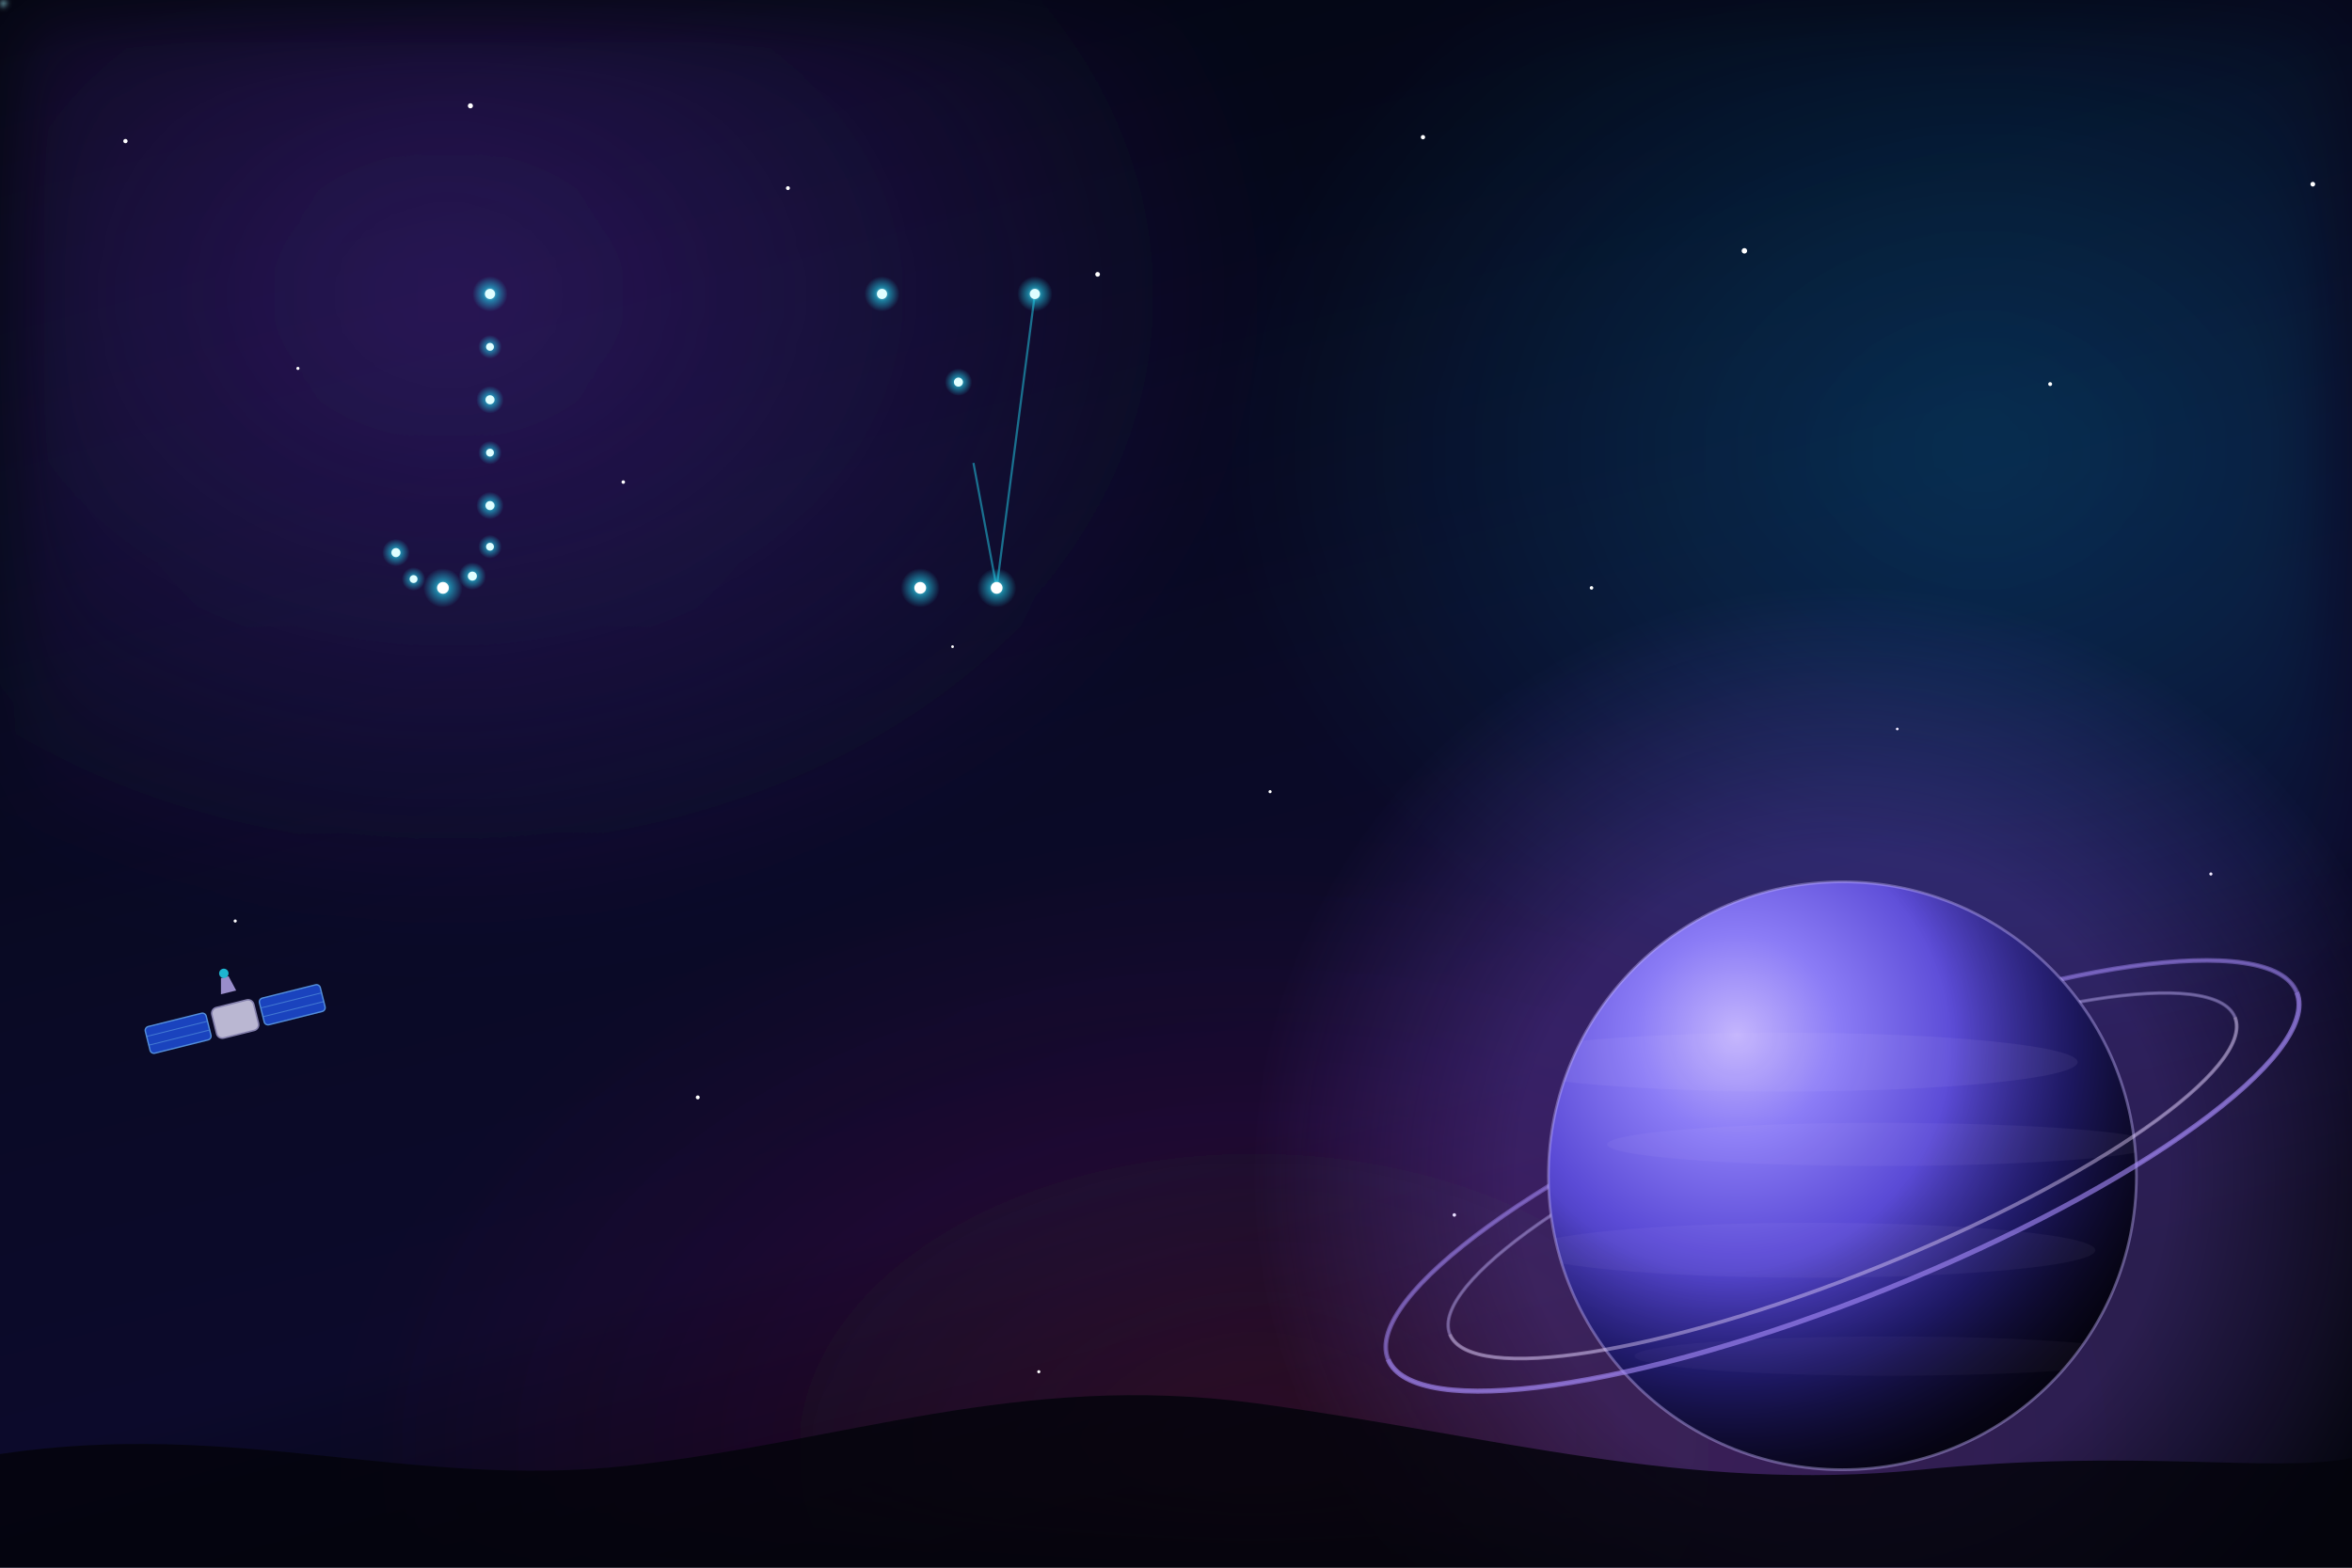
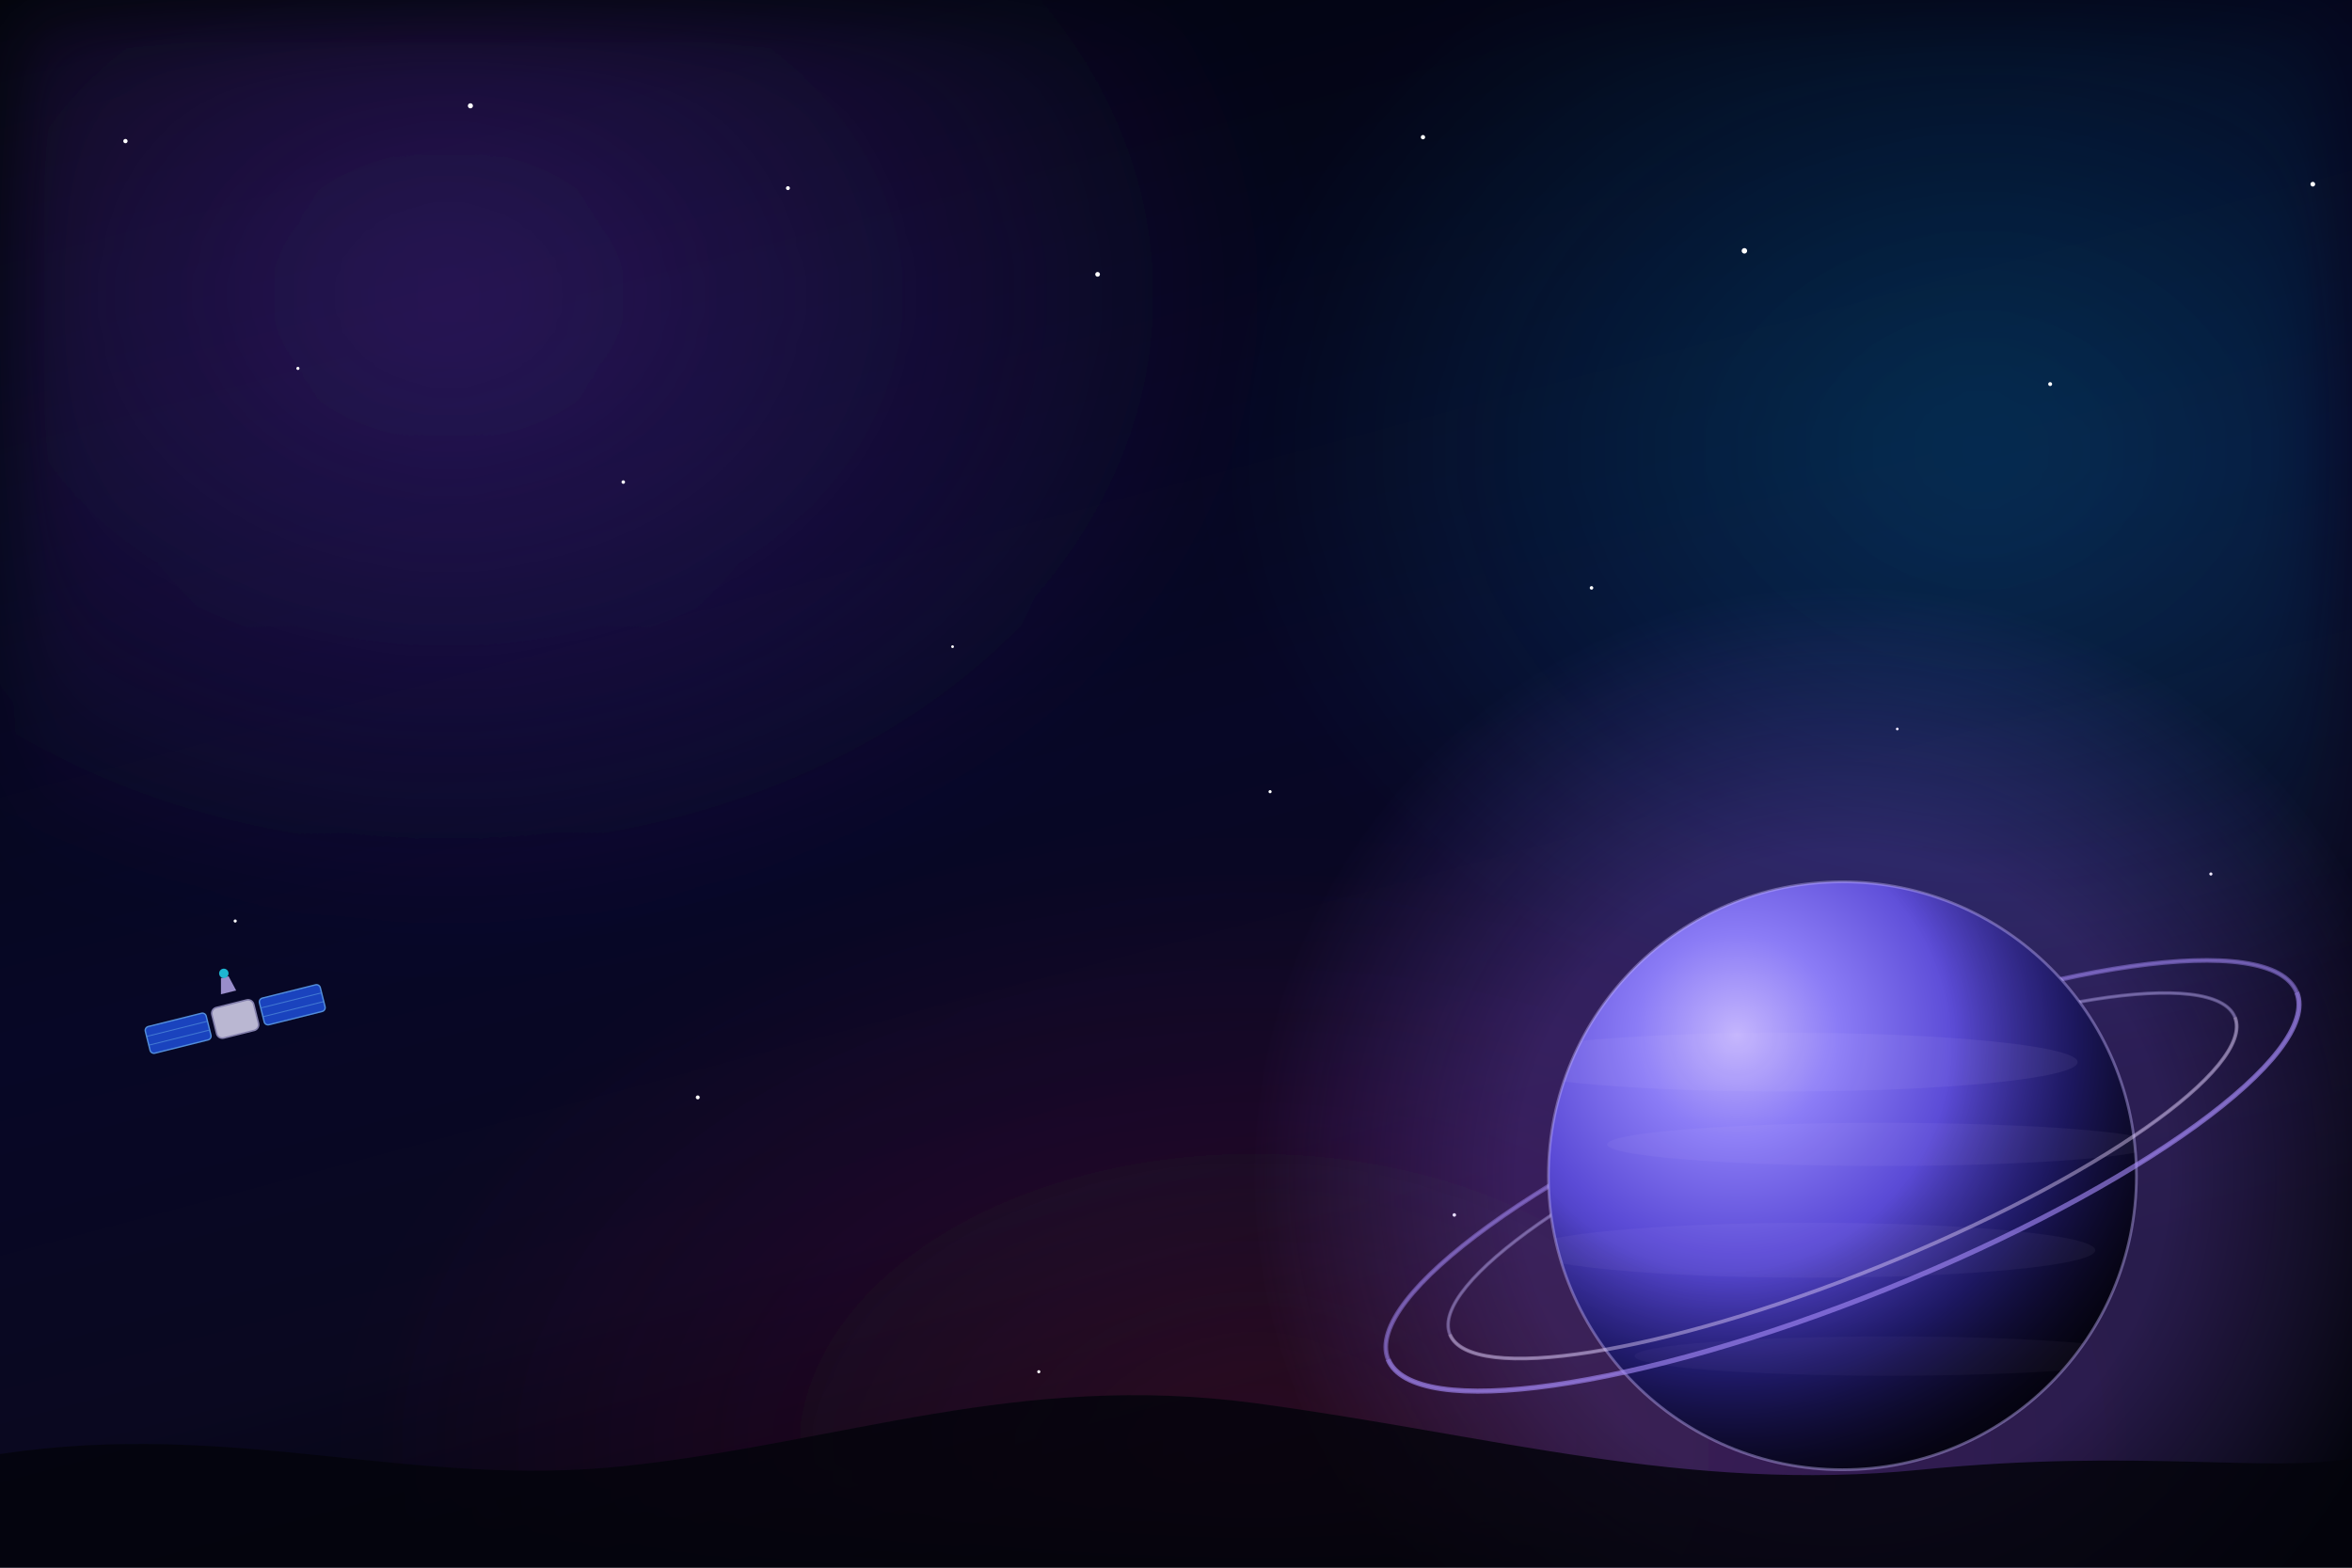
- <svg xmlns="http://www.w3.org/2000/svg" viewBox="0 0 1200 800" preserveAspectRatio="xMidYMid slice" role="img" aria-label="A night sky with the constellation JW and a ringed planet">
+ <svg xmlns="http://www.w3.org/2000/svg" viewBox="0 0 1200 800" preserveAspectRatio="xMidYMid slice" role="img" aria-label="A night sky over a ringed planet">
  <defs>
    <linearGradient id="sky" x1="0" y1="0" x2="0.4" y2="1">
-       <stop offset="0" stop-color="#03040f" />
-       <stop offset="0.30" stop-color="#05081a" />
-       <stop offset="0.58" stop-color="#0a0a26" />
-       <stop offset="0.80" stop-color="#0c0a2b" />
-       <stop offset="1" stop-color="#04050e" />
+       <stop offset="0" stop-color="#02030a" />
+       <stop offset="0.30" stop-color="#04061a" />
+       <stop offset="0.58" stop-color="#070726" />
+       <stop offset="0.80" stop-color="#0a0820" />
+       <stop offset="1" stop-color="#02030a" />
    </linearGradient>
    <radialGradient id="neb1" cx="0.5" cy="0.5" r="0.5">
      <stop offset="0" stop-color="#7c3aed" stop-opacity="0.30" />
      <stop offset="1" stop-color="#7c3aed" stop-opacity="0" />
    </radialGradient>
    <radialGradient id="neb2" cx="0.5" cy="0.5" r="0.5">
      <stop offset="0" stop-color="#0ea5e9" stop-opacity="0.24" />
      <stop offset="1" stop-color="#0ea5e9" stop-opacity="0" />
    </radialGradient>
    <radialGradient id="neb3" cx="0.5" cy="0.5" r="0.5">
      <stop offset="0" stop-color="#db2777" stop-opacity="0.18" />
      <stop offset="1" stop-color="#db2777" stop-opacity="0" />
    </radialGradient>
    <radialGradient id="planetLit" cx="0.32" cy="0.26" r="0.78">
      <stop offset="0" stop-color="#c4b5fd" />
      <stop offset="0.22" stop-color="#8b7cf6" />
      <stop offset="0.48" stop-color="#5b4bd6" />
      <stop offset="0.74" stop-color="#2d2596" />
      <stop offset="1" stop-color="#120c3d" />
    </radialGradient>
    <radialGradient id="planetShade" cx="0.30" cy="0.28" r="0.85">
      <stop offset="0.45" stop-color="#000000" stop-opacity="0" />
      <stop offset="1" stop-color="#000000" stop-opacity="0.82" />
    </radialGradient>
    <radialGradient id="planetHalo" cx="0.5" cy="0.5" r="0.5">
      <stop offset="0.55" stop-color="#8b5cf6" stop-opacity="0.28" />
      <stop offset="1" stop-color="#8b5cf6" stop-opacity="0" />
    </radialGradient>
    <radialGradient id="glowStar" cx="0.5" cy="0.5" r="0.5">
      <stop offset="0" stop-color="#ffffff" stop-opacity="1" />
      <stop offset="1" stop-color="#ffffff" stop-opacity="0" />
    </radialGradient>
    <radialGradient id="cstar" cx="0.5" cy="0.5" r="0.5">
      <stop offset="0" stop-color="#a5f3fc" stop-opacity="1" />
      <stop offset="0.4" stop-color="#22d3ee" stop-opacity="0.55" />
      <stop offset="1" stop-color="#22d3ee" stop-opacity="0" />
    </radialGradient>
    <filter id="soften" x="-60%" y="-60%" width="220%" height="220%">
      <feGaussianBlur stdDeviation="3" />
    </filter>
    <filter id="haze" x="-50%" y="-50%" width="200%" height="200%">
      <feGaussianBlur stdDeviation="26" />
    </filter>
    <filter id="twinkleBlur" x="-100%" y="-100%" width="300%" height="300%">
      <feGaussianBlur stdDeviation="1.6" />
    </filter>
  </defs>
  <rect width="1200" height="800" fill="url(#sky)" />
  <ellipse cx="230" cy="150" rx="420" ry="330" fill="url(#neb1)" filter="url(#haze)" />
  <ellipse cx="1010" cy="230" rx="380" ry="300" fill="url(#neb2)" filter="url(#haze)" />
  <ellipse cx="640" cy="740" rx="460" ry="300" fill="url(#neb3)" filter="url(#haze)" />
  <g fill="#ffffff">
    <circle cx="64" cy="72" r="1.1">
      <animate attributeName="opacity" values=".2;.9;.2" dur="4.2s" repeatCount="indefinite" />
    </circle>
    <circle cx="152" cy="188" r="0.8">
      <animate attributeName="opacity" values=".7;.25;.7" dur="3.1s" repeatCount="indefinite" />
    </circle>
    <circle cx="240" cy="54" r="1.3">
      <animate attributeName="opacity" values=".3;1;.3" dur="5.4s" repeatCount="indefinite" />
    </circle>
    <circle cx="318" cy="246" r="0.9">
      <animate attributeName="opacity" values=".55;.15;.55" dur="3.6s" repeatCount="indefinite" />
    </circle>
    <circle cx="402" cy="96" r="1.0">
      <animate attributeName="opacity" values=".25;.95;.25" dur="4.8s" repeatCount="indefinite" />
    </circle>
    <circle cx="486" cy="330" r="0.7">
      <animate attributeName="opacity" values=".6;.2;.6" dur="2.9s" repeatCount="indefinite" />
    </circle>
    <circle cx="560" cy="140" r="1.2">
      <animate attributeName="opacity" values=".35;1;.35" dur="6.1s" repeatCount="indefinite" />
    </circle>
    <circle cx="648" cy="404" r="0.8">
      <animate attributeName="opacity" values=".5;.1;.5" dur="3.4s" repeatCount="indefinite" />
    </circle>
    <circle cx="726" cy="70" r="1.1">
      <animate attributeName="opacity" values=".28;.88;.28" dur="5.0s" repeatCount="indefinite" />
    </circle>
    <circle cx="812" cy="300" r="0.9">
      <animate attributeName="opacity" values=".65;.2;.65" dur="3.9s" repeatCount="indefinite" />
    </circle>
    <circle cx="890" cy="128" r="1.4">
      <animate attributeName="opacity" values=".3;1;.3" dur="4.4s" repeatCount="indefinite" />
    </circle>
    <circle cx="968" cy="372" r="0.7">
      <animate attributeName="opacity" values=".55;.15;.55" dur="2.7s" repeatCount="indefinite" />
    </circle>
    <circle cx="1046" cy="196" r="1.0">
      <animate attributeName="opacity" values=".4;.95;.4" dur="5.7s" repeatCount="indefinite" />
    </circle>
    <circle cx="1128" cy="446" r="0.8">
      <animate attributeName="opacity" values=".5;.12;.5" dur="3.3s" repeatCount="indefinite" />
    </circle>
    <circle cx="1180" cy="94" r="1.2">
      <animate attributeName="opacity" values=".33;.9;.33" dur="4.6s" repeatCount="indefinite" />
    </circle>
    <circle cx="120" cy="470" r="0.8">
      <animate attributeName="opacity" values=".45;.12;.45" dur="3.8s" repeatCount="indefinite" />
    </circle>
    <circle cx="356" cy="560" r="1.0">
      <animate attributeName="opacity" values=".3;.85;.3" dur="5.2s" repeatCount="indefinite" />
    </circle>
    <circle cx="742" cy="620" r="0.9">
      <animate attributeName="opacity" values=".52;.14;.52" dur="4.0s" repeatCount="indefinite" />
    </circle>
    <circle cx="1010" cy="580" r="1.1">
      <animate attributeName="opacity" values=".26;.92;.26" dur="5.9s" repeatCount="indefinite" />
    </circle>
    <circle cx="530" cy="700" r="0.8">
      <animate attributeName="opacity" values=".6;.18;.6" dur="3.5s" repeatCount="indefinite" />
    </circle>
  </g>
  <g transform="translate(940,600)">
    <circle r="300" fill="url(#planetHalo)">
      <animate attributeName="r" values="290;312;290" dur="11s" repeatCount="indefinite" />
    </circle>
    <g transform="rotate(-22)">
      <ellipse rx="250" ry="62" fill="none" stroke="#a78bfa" stroke-width="1.2" opacity="0.30" />
      <ellipse rx="216" ry="50" fill="none" stroke="#c4b5fd" stroke-width="0.9" opacity="0.22" />
      <clipPath id="ringBack">
        <rect x="-320" y="-200" width="640" height="200" />
      </clipPath>
      <g clip-path="url(#ringBack)">
        <ellipse rx="250" ry="62" fill="none" stroke="#a78bfa" stroke-width="2.4" opacity="0.45" />
        <ellipse rx="216" ry="50" fill="none" stroke="#c4b5fd" stroke-width="1.8" opacity="0.34" />
      </g>
    </g>
    <circle r="150" fill="url(#planetLit)" />
    <circle r="150" fill="url(#planetShade)" />
    <g clip-path="url(#planetClip)" opacity="0.5">
      <clipPath id="planetClip">
        <circle r="150" />
      </clipPath>
      <ellipse cx="-30" cy="-58" rx="150" ry="15" fill="#e9d5ff" opacity="0.13" />
      <ellipse cx="20" cy="-16" rx="140" ry="11" fill="#e9d5ff" opacity="0.10" />
      <ellipse cx="-16" cy="38" rx="145" ry="14" fill="#e9d5ff" opacity="0.09" />
      <ellipse cx="24" cy="92" rx="130" ry="10" fill="#e9d5ff" opacity="0.07" />
    </g>
    <circle r="150" fill="none" stroke="#c4b5fd" stroke-width="1.4" opacity="0.42" />
    <g transform="rotate(-22)">
      <clipPath id="ringFront">
        <rect x="-320" y="0" width="640" height="200" />
      </clipPath>
      <g clip-path="url(#ringFront)">
        <ellipse rx="250" ry="62" fill="none" stroke="#a78bfa" stroke-width="2.6" opacity="0.62" />
        <ellipse rx="216" ry="50" fill="none" stroke="#e9d5ff" stroke-width="1.9" opacity="0.44" />
      </g>
    </g>
  </g>
-   <g>
-     <polyline points="250,150 250,177 250,204 250,231 250,258 250,279 241,294 226,300 211,295.5 202,282" fill="none" stroke="#22d3ee" stroke-width="1.1" opacity="0.5" stroke-dasharray="240" stroke-dashoffset="240">
-       <animate attributeName="stroke-dashoffset" from="240" to="0" dur="2.6s" begin="0.6s" fill="freeze" />
-     </polyline>
-     <polyline points="450,150 469.5,300 489,195 508.5,300 528,150" fill="none" stroke="#22d3ee" stroke-width="1.1" opacity="0.5" stroke-dasharray="300" stroke-dashoffset="300">
-       <animate attributeName="stroke-dashoffset" from="300" to="0" dur="2.4s" begin="2.2s" fill="freeze" />
-     </polyline>
-     <g>
-       <circle cx="250" cy="150" r="9" fill="url(#cstar)">
-         <animate attributeName="r" values="7;11;7" dur="3.4s" repeatCount="indefinite" />
-       </circle>
-       <circle cx="250" cy="150" r="2.6" fill="#e0feff" />
-       <circle cx="250" cy="177" r="6" fill="url(#cstar)" opacity="0.9">
-         <animate attributeName="r" values="4.5;7;4.5" dur="2.8s" repeatCount="indefinite" />
-       </circle>
-       <circle cx="250" cy="177" r="2" fill="#e0feff" />
-       <circle cx="250" cy="204" r="7" fill="url(#cstar)">
-         <animate attributeName="r" values="5.5;8.5;5.5" dur="3.9s" repeatCount="indefinite" />
-       </circle>
-       <circle cx="250" cy="204" r="2.3" fill="#e0feff" />
-       <circle cx="250" cy="231" r="6" fill="url(#cstar)" opacity="0.9">
-         <animate attributeName="r" values="4.5;7;4.5" dur="3.1s" repeatCount="indefinite" />
-       </circle>
-       <circle cx="250" cy="231" r="2" fill="#e0feff" />
-       <circle cx="250" cy="258" r="7" fill="url(#cstar)">
-         <animate attributeName="r" values="5.5;8.5;5.5" dur="4.2s" repeatCount="indefinite" />
-       </circle>
-       <circle cx="250" cy="258" r="2.3" fill="#e0feff" />
-       <circle cx="250" cy="279" r="6" fill="url(#cstar)" opacity="0.9">
-         <animate attributeName="r" values="4.5;7;4.5" dur="2.6s" repeatCount="indefinite" />
-       </circle>
-       <circle cx="250" cy="279" r="2" fill="#e0feff" />
-       <circle cx="241" cy="294" r="7" fill="url(#cstar)">
-         <animate attributeName="r" values="5.5;8.5;5.5" dur="3.6s" repeatCount="indefinite" />
-       </circle>
-       <circle cx="241" cy="294" r="2.3" fill="#e0feff" />
-       <circle cx="226" cy="300" r="10" fill="url(#cstar)">
-         <animate attributeName="r" values="8;12;8" dur="4.8s" repeatCount="indefinite" />
-       </circle>
-       <circle cx="226" cy="300" r="3" fill="#ffffff" />
-       <circle cx="211" cy="295.5" r="6" fill="url(#cstar)" opacity="0.9">
-         <animate attributeName="r" values="4.5;7;4.5" dur="3.2s" repeatCount="indefinite" />
-       </circle>
-       <circle cx="211" cy="295.5" r="2" fill="#e0feff" />
-       <circle cx="202" cy="282" r="7" fill="url(#cstar)">
-         <animate attributeName="r" values="5.5;8.5;5.5" dur="4.4s" repeatCount="indefinite" />
-       </circle>
-       <circle cx="202" cy="282" r="2.3" fill="#e0feff" />
-     </g>
-     <g>
-       <circle cx="450" cy="150" r="9" fill="url(#cstar)">
-         <animate attributeName="r" values="7;11;7" dur="3.8s" repeatCount="indefinite" />
-       </circle>
-       <circle cx="450" cy="150" r="2.6" fill="#e0feff" />
-       <circle cx="469.5" cy="300" r="10" fill="url(#cstar)">
-         <animate attributeName="r" values="8;12;8" dur="4.6s" repeatCount="indefinite" />
-       </circle>
-       <circle cx="469.5" cy="300" r="3" fill="#ffffff" />
-       <circle cx="489" cy="195" r="7" fill="url(#cstar)">
-         <animate attributeName="r" values="5.5;8.5;5.5" dur="3.0s" repeatCount="indefinite" />
-       </circle>
-       <circle cx="489" cy="195" r="2.3" fill="#e0feff" />
-       <circle cx="508.5" cy="300" r="10" fill="url(#cstar)">
-         <animate attributeName="r" values="8;12;8" dur="5.0s" repeatCount="indefinite" />
-       </circle>
-       <circle cx="508.5" cy="300" r="3" fill="#ffffff" />
-       <circle cx="528" cy="150" r="9" fill="url(#cstar)">
-         <animate attributeName="r" values="7;11;7" dur="3.5s" repeatCount="indefinite" />
-       </circle>
-       <circle cx="528" cy="150" r="2.6" fill="#e0feff" />
-     </g>
-     <circle r="3.4" fill="#a5f3fc" filter="url(#twinkleBlur)">
-       <animateMotion dur="9s" repeatCount="indefinite" rotate="auto" path="M250,150 L250,177 L250,204 L250,231 L250,258 L250,279 L241,294 L226,300 L211,295.5 L202,282               M450,150 L469.5,300 L489,195 L508.5,300 L528,150" />
-       <animate attributeName="opacity" values="0;1;1;0" keyTimes="0;.08;.88;1" dur="9s" repeatCount="indefinite" />
-     </circle>
-   </g>
  <g opacity="0.85">
    <g>
      <animateTransform attributeName="transform" type="translate" values="0,0; 46,-30; 0,0" dur="30s" repeatCount="indefinite" />
      <g transform="translate(120,520) rotate(-14)">
        <rect x="-11" y="-8" width="22" height="16" rx="3" fill="#d9d6f0" stroke="#9a95c4" stroke-width="0.8" />
        <rect x="-46" y="-7" width="32" height="14" rx="2" fill="#1d4ed8" stroke="#60a5fa" stroke-width="0.7" />
        <rect x="14" y="-7" width="32" height="14" rx="2" fill="#1d4ed8" stroke="#60a5fa" stroke-width="0.7" />
        <line x1="-46" y1="-2.3" x2="-14" y2="-2.3" stroke="#60a5fa" stroke-width="0.5" opacity="0.7" />
        <line x1="-46" y1="2.3" x2="-14" y2="2.3" stroke="#60a5fa" stroke-width="0.5" opacity="0.7" />
        <line x1="14" y1="-2.3" x2="46" y2="-2.3" stroke="#60a5fa" stroke-width="0.5" opacity="0.7" />
        <line x1="14" y1="2.3" x2="46" y2="2.3" stroke="#60a5fa" stroke-width="0.5" opacity="0.7" />
        <path d="M -4,-14 L 4,-14 L 2,-22 L -2,-22 Z" fill="#c4b5fd" opacity="0.9" />
        <circle cx="0" cy="-24" r="2.4" fill="#22d3ee">
          <animate attributeName="opacity" values=".2;1;.2" dur="2.2s" repeatCount="indefinite" />
        </circle>
      </g>
    </g>
  </g>
  <g>
    <line x1="0" y1="0" x2="-62" y2="24" stroke="#ffffff" stroke-width="1.4" opacity="0">
      <animate attributeName="opacity" values="0;.9;0" dur="6s" begin="2s" repeatCount="indefinite" />
      <animateTransform attributeName="transform" type="translate" values="1150,60; 420,330" dur="6s" begin="2s" repeatCount="indefinite" />
    </line>
    <line x1="0" y1="0" x2="-52" y2="20" stroke="#ffffff" stroke-width="1.2" opacity="0">
      <animate attributeName="opacity" values="0;.85;0" dur="8s" begin="5.2s" repeatCount="indefinite" />
      <animateTransform attributeName="transform" type="translate" values="820,120; 180,470" dur="8s" begin="5.2s" repeatCount="indefinite" />
    </line>
    <line x1="0" y1="0" x2="-46" y2="18" stroke="#a5f3fc" stroke-width="1.1" opacity="0">
      <animate attributeName="opacity" values="0;.8;0" dur="11s" begin="8.4s" repeatCount="indefinite" />
      <animateTransform attributeName="transform" type="translate" values="400,40; -60,300" dur="11s" begin="8.4s" repeatCount="indefinite" />
    </line>
  </g>
  <path d="M0,800 L0,742 C 120,724 210,760 320,748 C 430,736 520,700 640,716            C 760,732 860,762 980,750 C 1090,739 1160,752 1200,744 L1200,800 Z" fill="#03040c" opacity="0.85" />
</svg>
